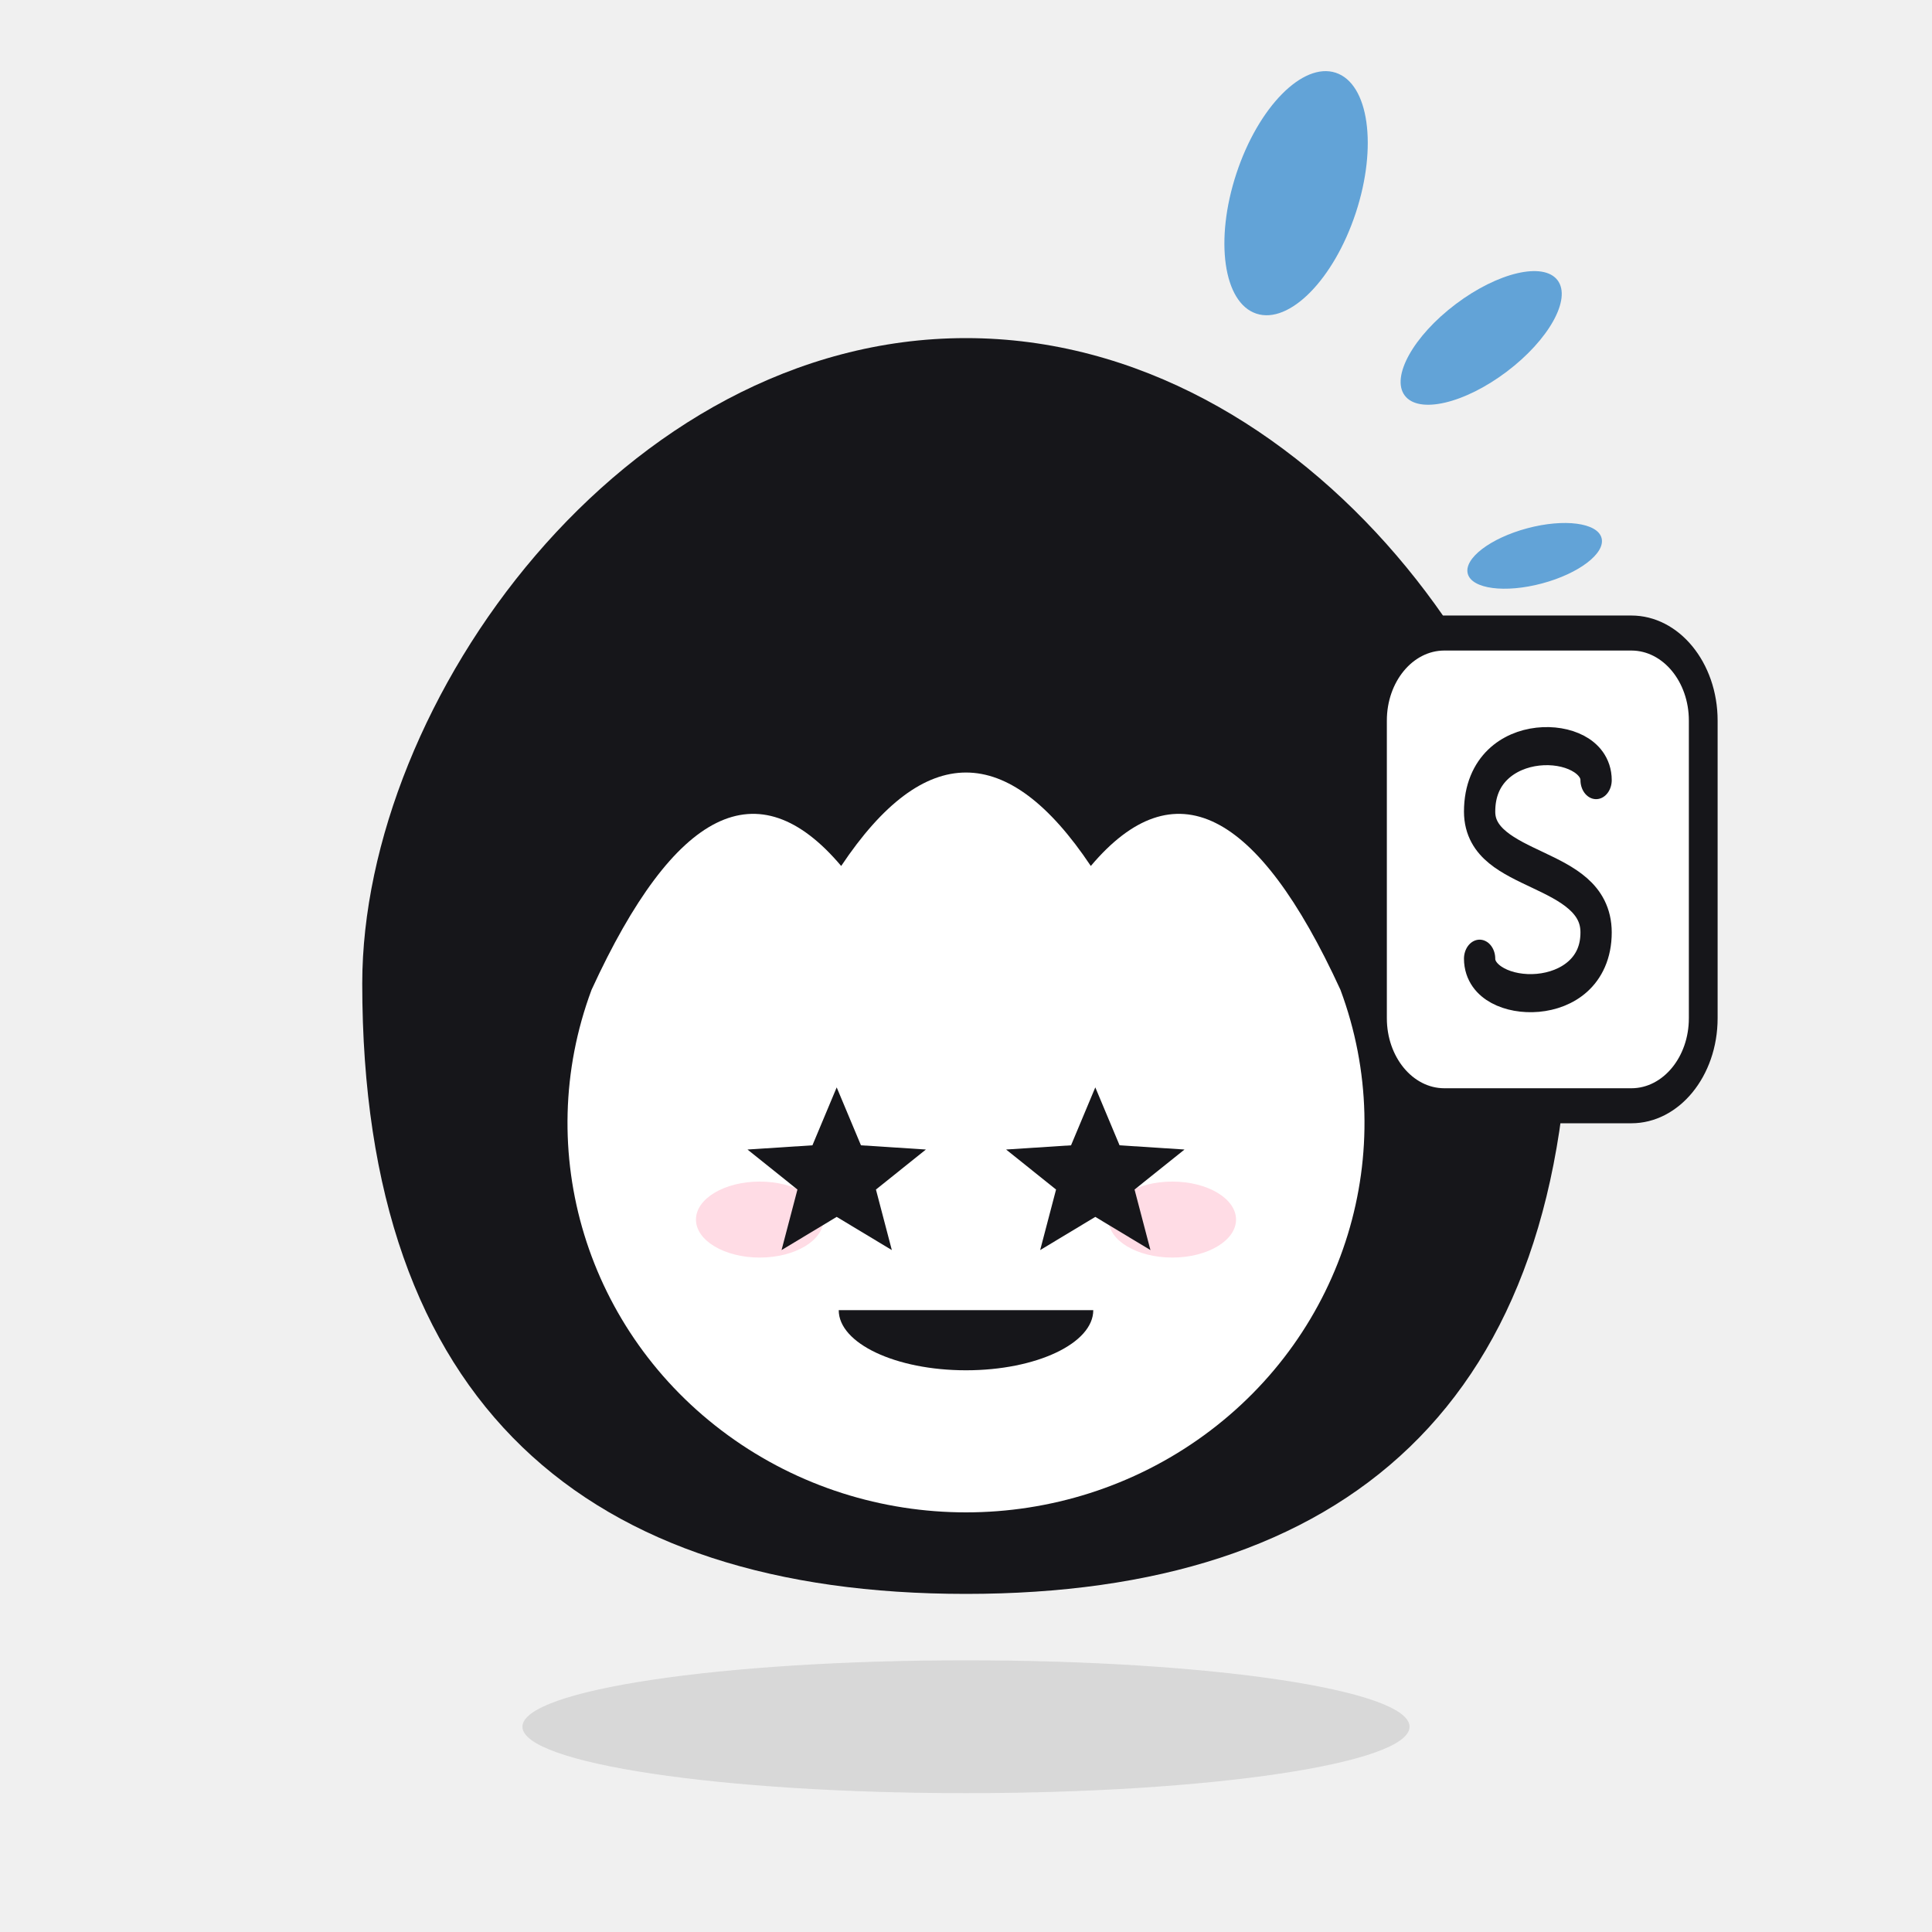
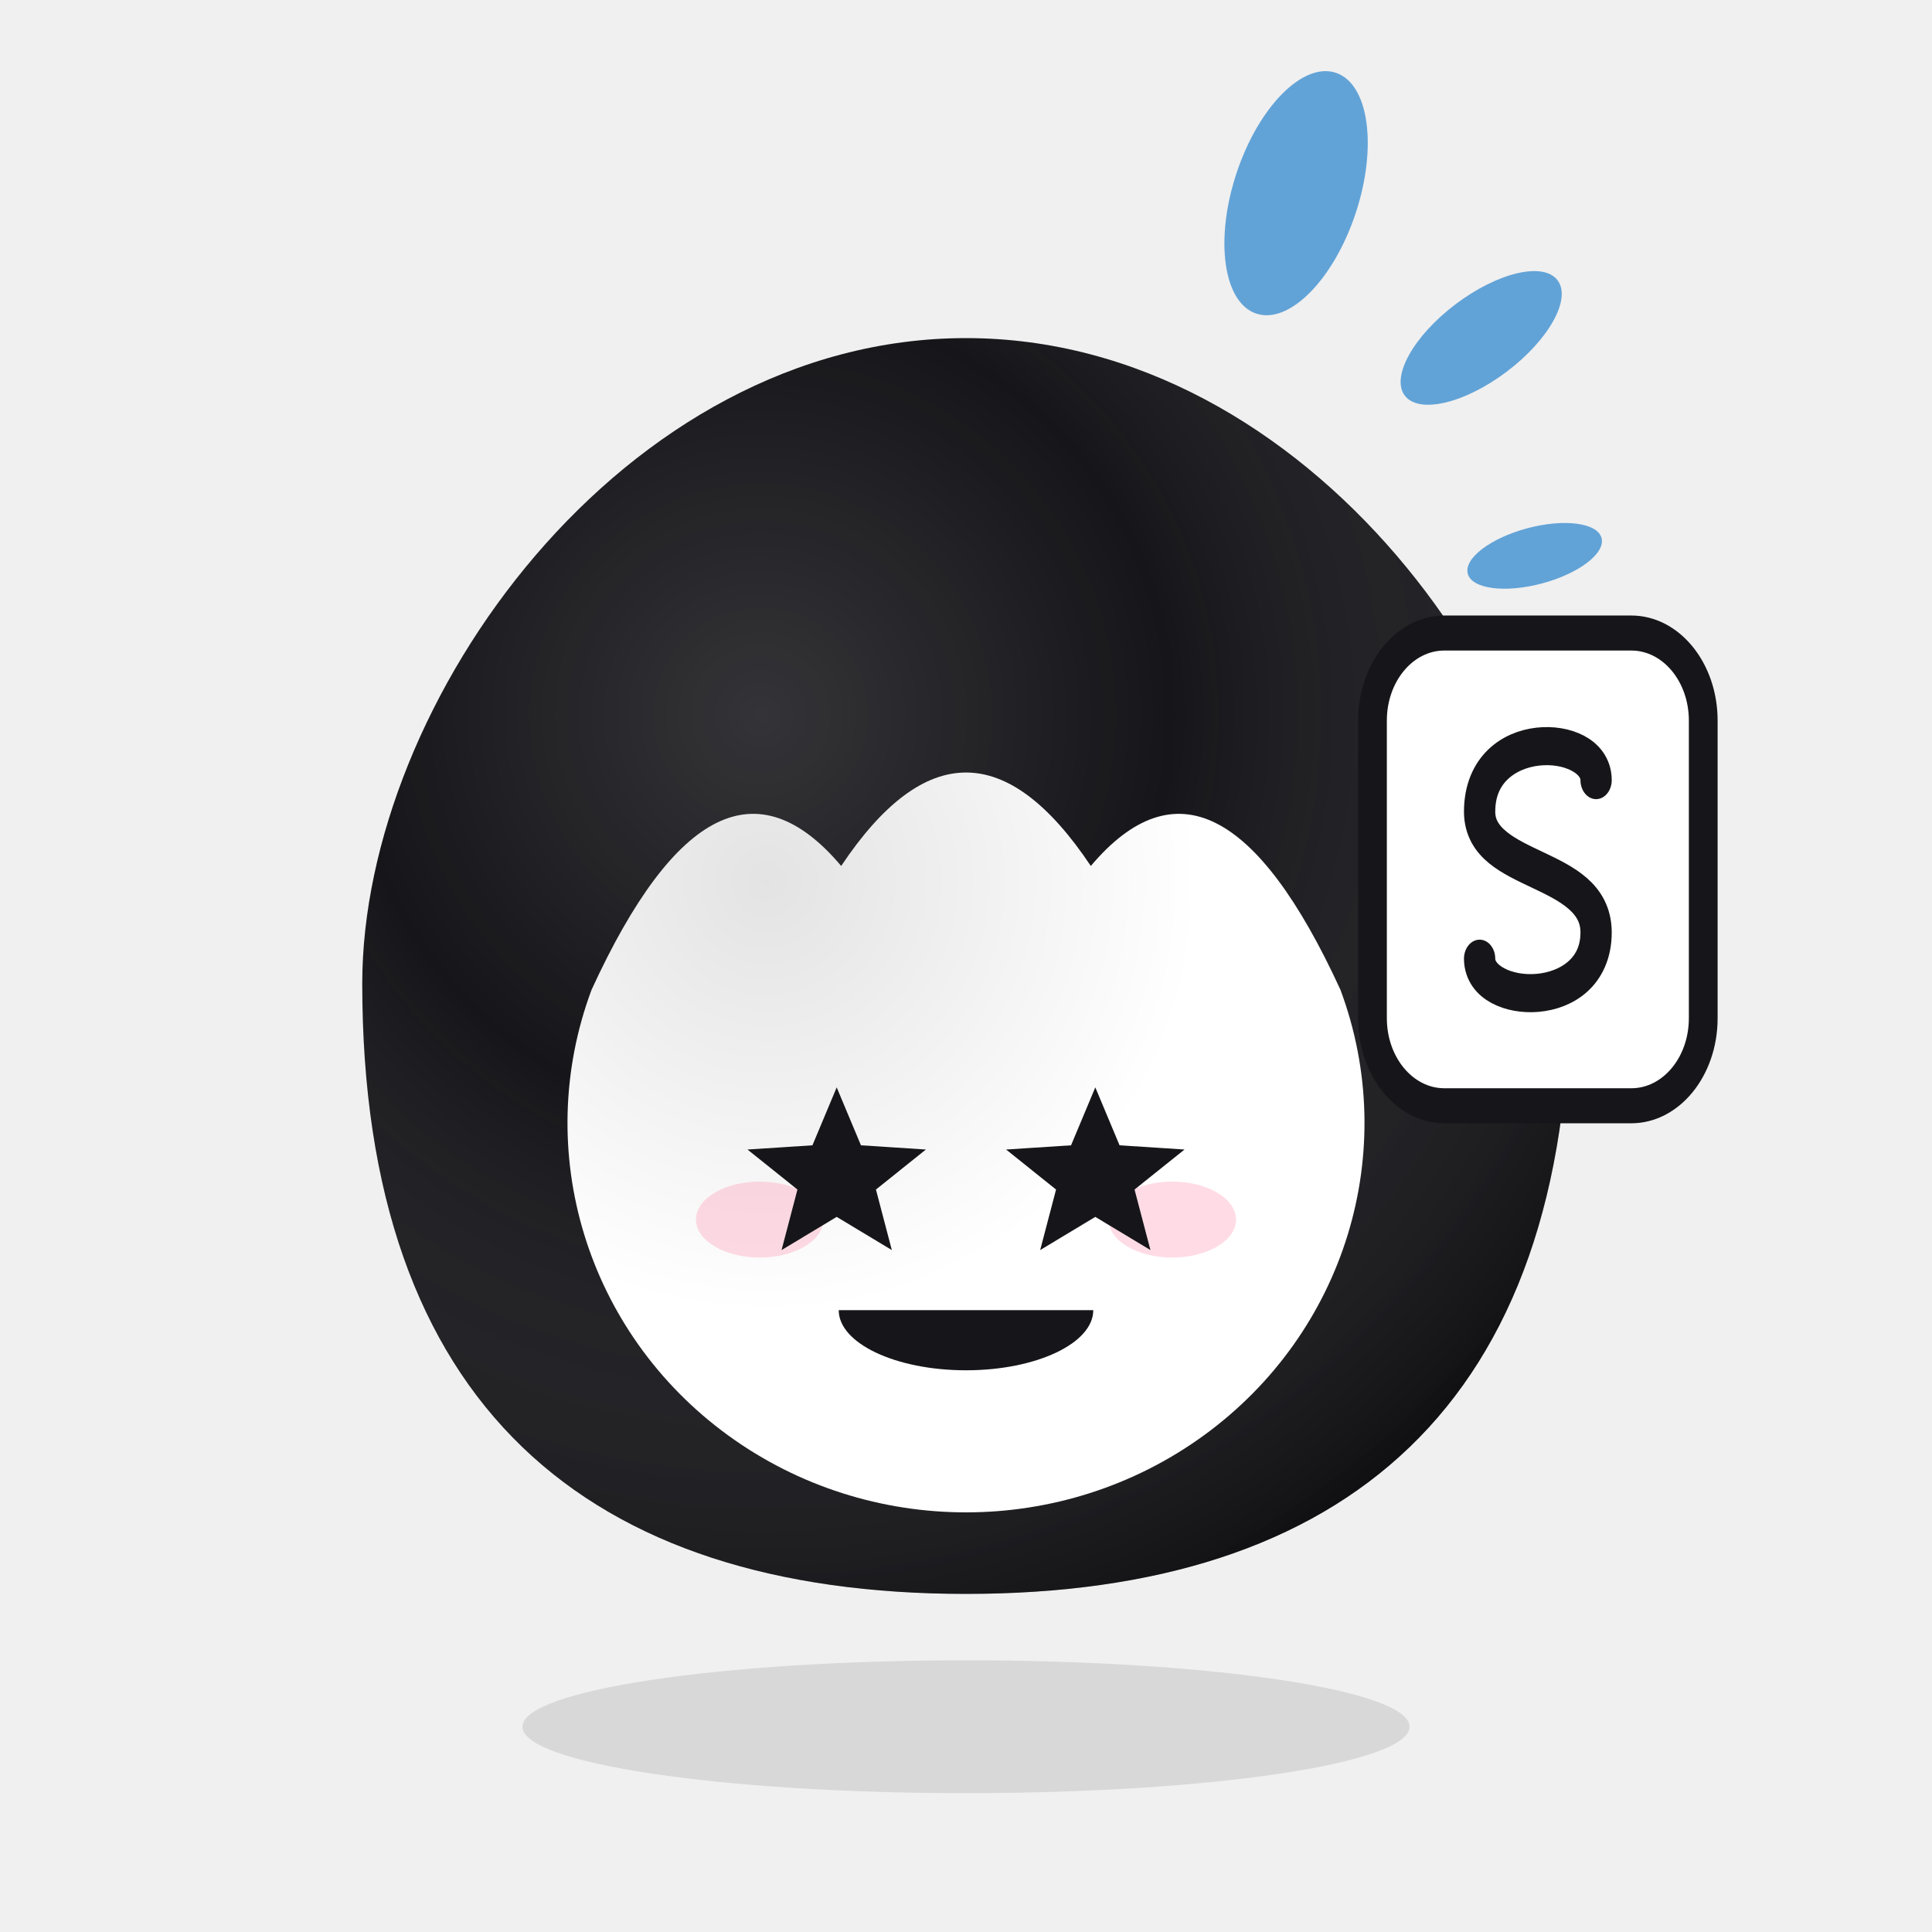
<svg xmlns="http://www.w3.org/2000/svg" width="320" height="320" viewBox="0 0 320 320">
  <defs>
+     <radialGradient id="bg0" gradientUnits="userSpaceOnUse" cx="-34" cy="-41.6" r="162" fx="-34" fy="-41.6">
+       <stop offset="0" stop-color="rgba(255,255,255,0.13)" />
+       <stop offset="0.42" stop-color="rgba(255,255,255,0)" />
+       <stop offset="1" stop-color="rgba(0,0,0,0.26)" />
+     </radialGradient>
    <clipPath id="bc1">
+       <path d="M62.02 3.941C71.993 30.718 62.802 60.717 39.412 77.734C16.023 94.75 -16.023 94.75 -39.412 77.734C-62.802 60.717 -71.993 30.718 -62.02 3.941Q-41.346 -41.061 -20.673 -16.567Q0 -47.525 20.673 -16.567Q41.346 -41.061 62.02 3.941Z" transform="matrix(1 0 0 1 160 160)" />
+     </clipPath>
+     <radialGradient id="bg1" gradientUnits="userSpaceOnUse" cx="-33" cy="-13.987" r="119.318" fx="-33" fy="-13.987">
+       <stop offset="0" stop-color="rgba(0,0,0,0.109)" />
+       <stop offset="0.6" stop-color="rgba(0,0,0,0)" />
+     </radialGradient>
+     <clipPath id="bc2">
      <path d="M62.02 3.941C71.993 30.718 62.802 60.717 39.412 77.734C16.023 94.75 -16.023 94.75 -39.412 77.734C-62.802 60.717 -71.993 30.718 -62.02 3.941Q-41.346 -41.061 -20.673 -16.567Q0 -47.525 20.673 -16.567Q41.346 -41.061 62.02 3.941Z" transform="matrix(1 0 0 1 160 160)" />
    </clipPath>
  </defs>
  <path d="M73.467 126C73.467 132.075 40.575 137 0 137C-40.575 137 -73.467 132.075 -73.467 126C-73.467 119.925 -40.575 115 0 115C40.575 115 73.467 119.925 73.467 126" fill="rgba(22,22,26,0.13)" fill-opacity="0.857" transform="matrix(1 0 0 1 160 160)" />
  <path d="M0 -104C56.792 -104 100 -43.68 100 2.912C100 72.8 62.674 104 0 104C-62.674 104 -100 72.8 -100 2.912C-100 -43.68 -56.792 -104 0 -104Z" fill="#16161A" transform="matrix(1 0 0 1 160 160)" />
+   <path d="M0 -104C56.792 -104 100 -43.68 100 2.912C100 72.8 62.674 104 0 104C-62.674 104 -100 72.8 -100 2.912C-100 -43.68 -56.792 -104 0 -104Z" fill="url(#bg0)" transform="matrix(1 0 0 1 160 160)" />
  <path d="M62.02 3.941C71.993 30.718 62.802 60.717 39.412 77.734C16.023 94.75 -16.023 94.75 -39.412 77.734C-62.802 60.717 -71.993 30.718 -62.02 3.941Q-41.346 -41.061 -20.673 -16.567Q0 -47.525 20.673 -16.567Q41.346 -41.061 62.02 3.941Z" fill="#FFFFFF" transform="matrix(1 0 0 1 160 160)" />
+   <g clip-path="url(#bc1)">
+     <path d="M62.02 3.941C71.993 30.718 62.802 60.717 39.412 77.734C16.023 94.75 -16.023 94.75 -39.412 77.734C-62.802 60.717 -71.993 30.718 -62.02 3.941Q-41.346 -41.061 -20.673 -16.567Q0 -47.525 20.673 -16.567Q41.346 -41.061 62.02 3.941Z" fill="url(#bg1)" transform="matrix(1 0 0 1 160 160)" />
+   </g>
  <path d="M11.5 0C11.5 3.866 6.351 7 0 7C-6.351 7 -11.5 3.866 -11.5 0C-11.5 -3.866 -6.351 -7 0 -7C6.351 -7 11.5 -3.866 11.5 0" fill="rgba(255,138,168,0.42)" fill-opacity="0.7" transform="matrix(0.918 0 0 0.899 125.83 202)" />
  <path d="M11.5 0C11.5 3.866 6.351 7 0 7C-6.351 7 -11.5 3.866 -11.5 0C-11.5 -3.866 -6.351 -7 0 -7C6.351 -7 11.5 -3.866 11.5 0" fill="rgba(255,138,168,0.42)" fill-opacity="0.7" transform="matrix(0.918 0 0 0.899 194.17 202)" />
-   <g clip-path="url(#bc1)">
+   <g clip-path="url(#bc2)">
    <path d="M0 -16L4.138 -5.695L15.217 -4.944L6.695 2.175L9.405 12.944L0 7.04L-9.405 12.944L-6.695 2.175L-15.217 -4.944L-4.138 -5.695Z" fill="#16161A" transform="matrix(0.971 0 0 0.931 138.583 195)" />
    <path d="M0 -16L4.138 -5.695L15.217 -4.944L6.695 2.175L9.405 12.944L0 7.04L-9.405 12.944L-6.695 2.175L-15.217 -4.944L-4.138 -5.695Z" fill="#16161A" transform="matrix(0.971 0 0 0.931 181.417 195)" />
    <path d="M-21.08 0L21.08 0C21.08 6.835 11.642 12.376 0 12.376C-11.642 12.376 -21.08 6.835 -21.08 0Z" fill="#16161A" transform="matrix(1 0 0 0.805 160 217)" />
  </g>
  <path d="M-10.215 -10.816C-8.289 -8.119 -9.498 -3.956 -12.914 -1.517C-16.33 0.922 -20.66 0.713 -22.585 -1.984C-24.511 -4.681 -23.302 -8.844 -19.886 -11.283C-16.47 -13.722 -12.14 -13.513 -10.215 -10.816" fill="#2A2A31" transform="matrix(0.825 0 0 1 265.983 157.6)" />
  <path d="M17.2 0C17.2 11.267 9.499 20.4 0 20.4C-9.499 20.4 -17.2 11.267 -17.2 0C-17.2 -11.267 -9.499 -20.4 0 -20.4C9.499 -20.4 17.2 -11.267 17.2 0" fill="#2A2A31" transform="matrix(0.825 0 0 1 265.983 157.6)" />
  <path d="M10.407 0C10.407 11.598 5.748 21 0 21C-5.748 21 -10.407 11.598 -10.407 0C-10.407 -11.598 -5.748 -21 0 -21C5.748 -21 10.407 -11.598 10.407 0" fill="#1478C9" fill-opacity="0.644" transform="matrix(0.95 0.313 -0.313 0.95 214.672 32)" />
  <path d="M7.013 0C7.013 8.759 3.873 15.859 0 15.859C-3.873 15.859 -7.013 8.759 -7.013 0C-7.013 -8.759 -3.873 -15.859 0 -15.859C3.873 -15.859 7.013 -8.759 7.013 0" fill="#1478C9" fill-opacity="0.644" transform="matrix(0.602 0.798 -0.798 0.602 245.33 55.971)" />
  <path d="M4.73 0C4.73 6.334 2.612 11.469 0 11.469C-2.612 11.469 -4.73 6.334 -4.73 0C-4.73 -6.334 -2.612 -11.469 0 -11.469C2.612 -11.469 4.73 -6.334 4.73 0" fill="#1478C9" fill-opacity="0.644" transform="matrix(0.258 0.966 -0.966 0.258 254.188 92.067)" />
  <path d="M-13 -27L13 -27L13 -27C18.523 -27 23 -22.523 23 -17L23 17L23 17C23 22.523 18.523 27 13 27L-13 27L-13 27C-18.523 27 -23 22.523 -23 17L-23 -17L-23 -17C-23 -22.523 -18.523 -27 -13 -27Z" fill="#FFFFFF" transform="matrix(1.191 0 0 1.45 254.717 144)" />
  <path d="M-13 -27L13 -27L13 -27C18.523 -27 23 -22.523 23 -17L23 17L23 17C23 22.523 18.523 27 13 27L-13 27L-13 27C-18.523 27 -23 22.523 -23 17L-23 -17L-23 -17C-23 -22.523 -18.523 -27 -13 -27Z" fill="none" stroke="#16161A" stroke-width="4" stroke-linecap="round" stroke-linejoin="round" transform="matrix(1.191 0 0 1.45 254.717 144)" />
  <path d="M0.27 -0.34C0.27 -0.52 -0.27 -0.54 -0.27 -0.22C-0.27 0.02 0.27 -0.02 0.27 0.24C0.27 0.54 -0.27 0.52 -0.27 0.34" fill="none" stroke="#16161A" stroke-width="0.145" stroke-linecap="round" stroke-linejoin="round" transform="matrix(35.728 0 0 43.5 254.717 144)" />
</svg>
